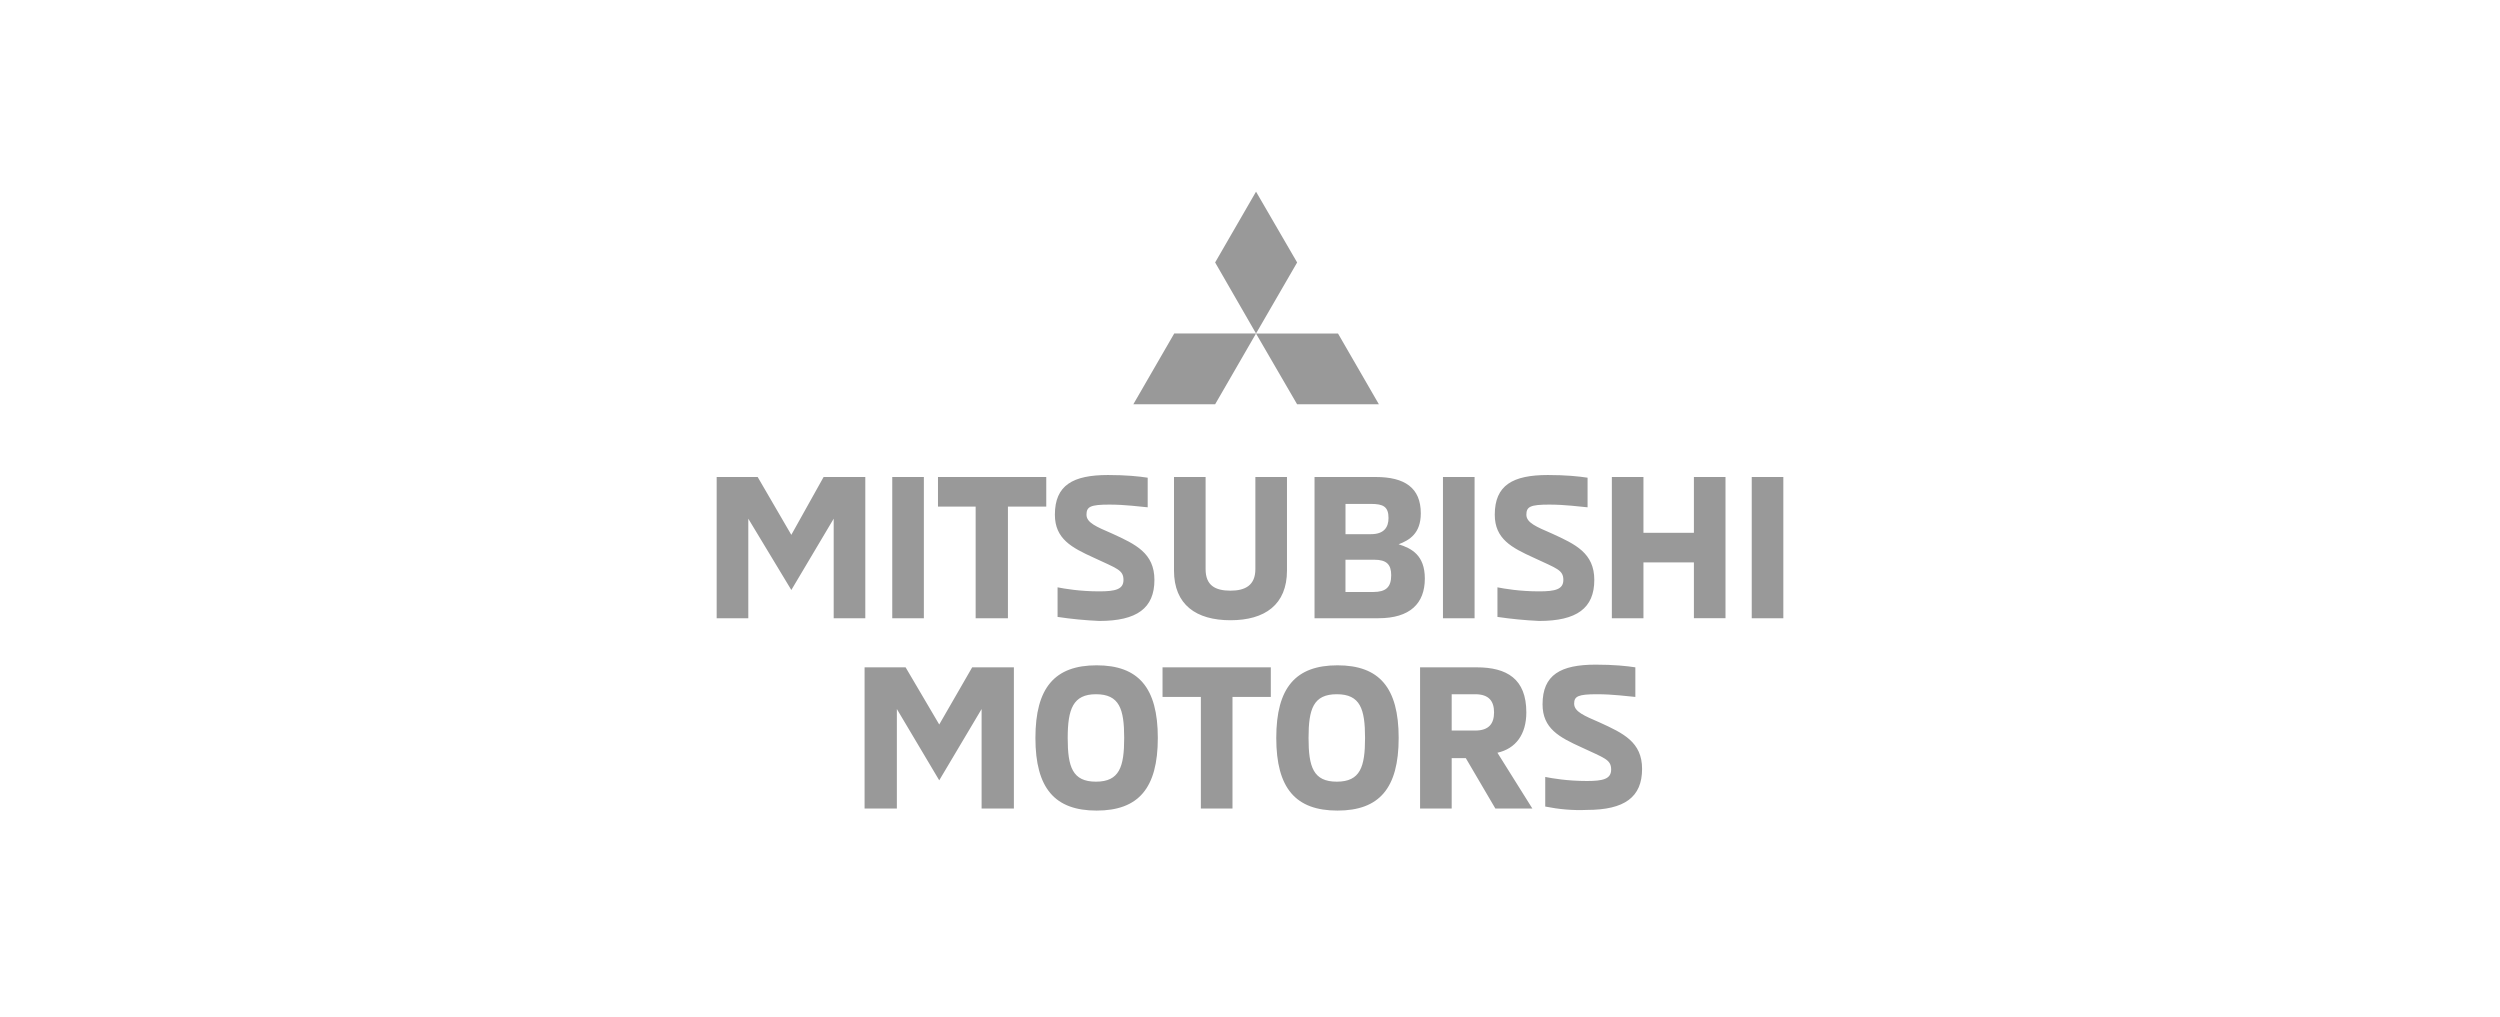
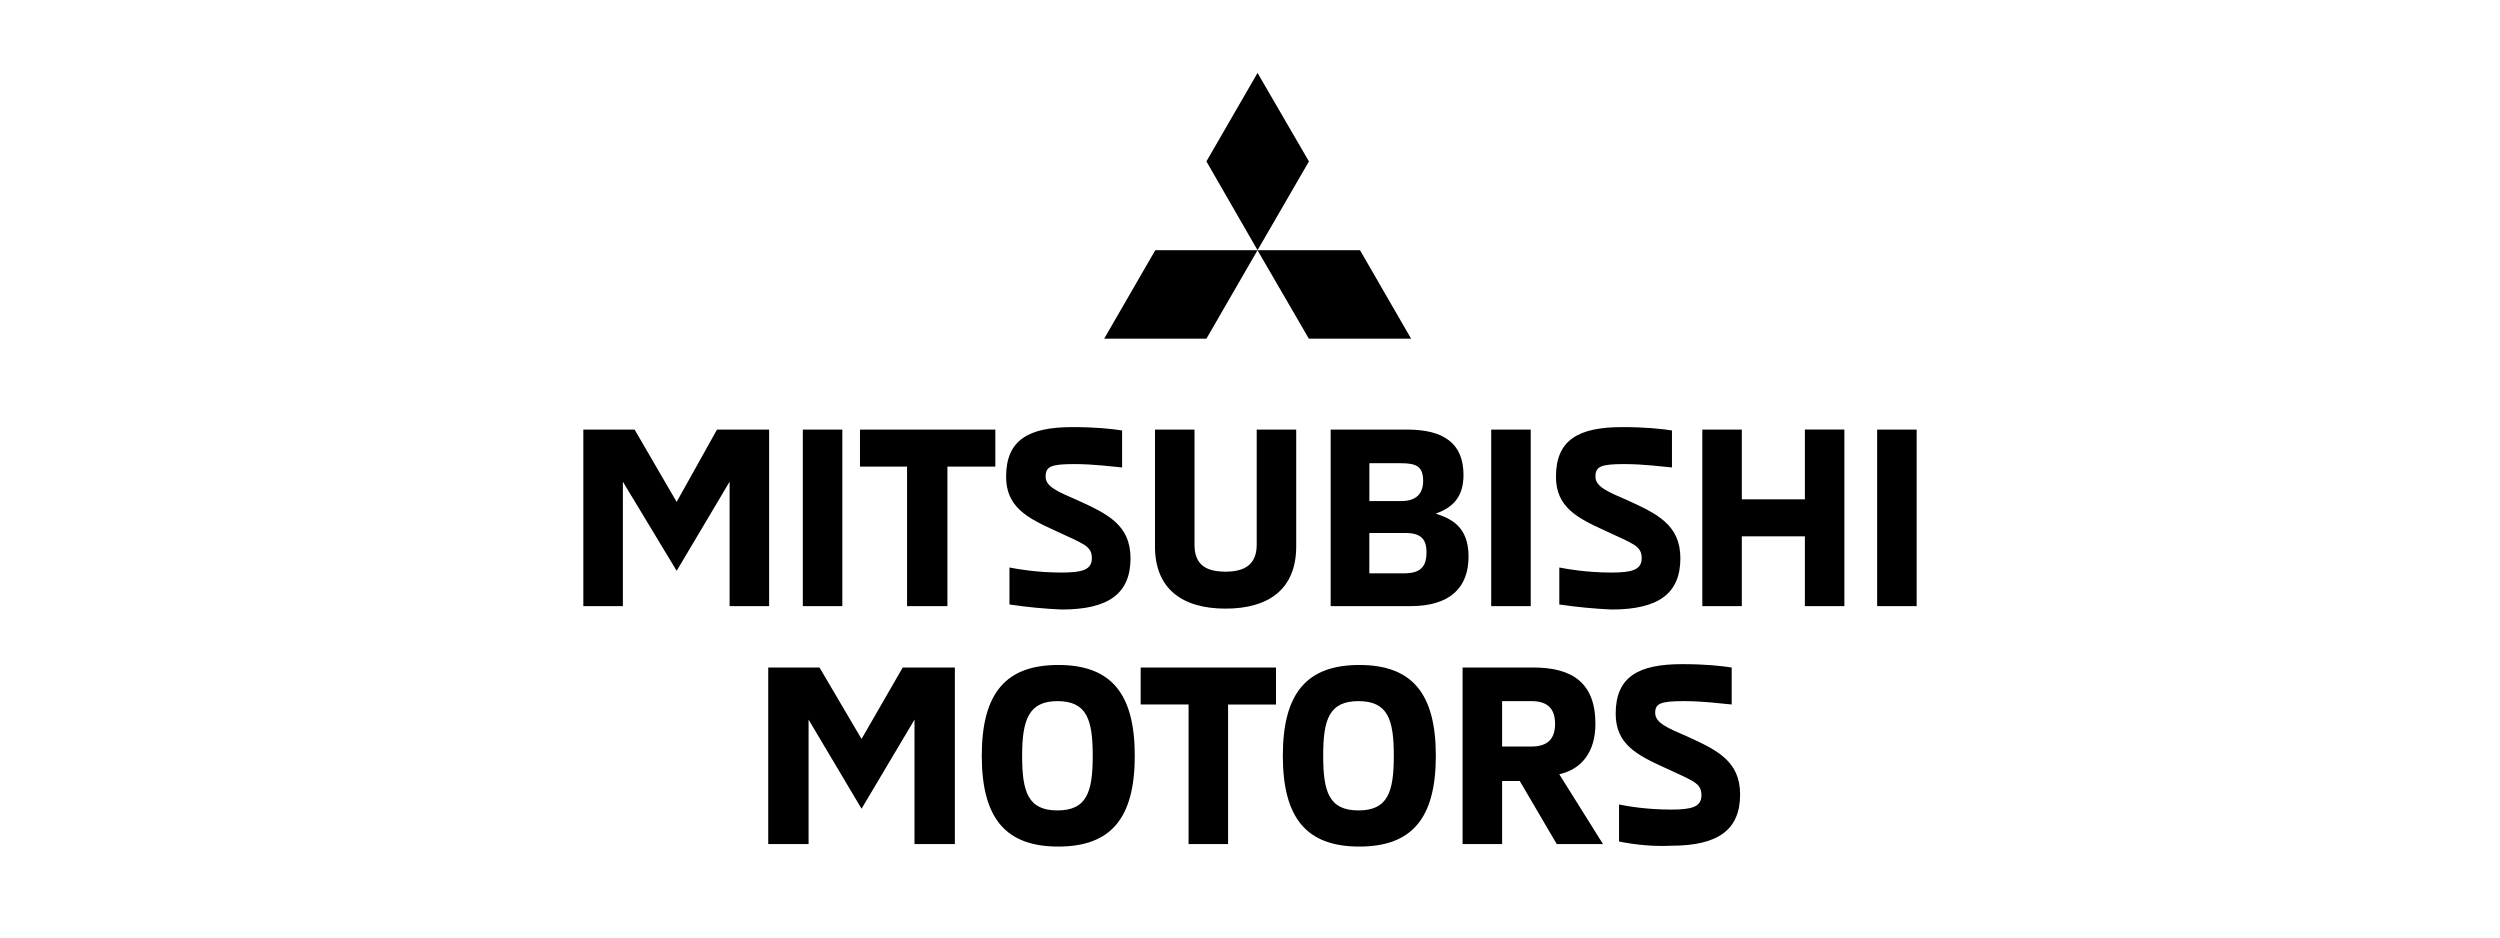
- <svg xmlns="http://www.w3.org/2000/svg" width="150" height="61" fill="none">
-   <path d="M50.021 37.094v-5.972L47.48 35.4l-2.582-4.278v5.972H43v-8.473h2.461l2.018 3.47 1.937-3.47h2.502v8.473H50.02ZM55.432 28.62h-1.897v8.474h1.897v-8.473ZM56.28 28.62h6.496v1.776h-2.3v6.698h-1.937v-6.698h-2.26v-1.775ZM63.454 37.014V35.24c.404.08 1.332.242 2.502.242.969 0 1.453-.121 1.453-.686 0-.605-.404-.686-1.776-1.332-1.331-.605-2.34-1.13-2.34-2.582 0-1.776 1.09-2.381 3.188-2.381 1.09 0 1.856.08 2.38.161v1.776c-.484-.04-1.331-.162-2.3-.162-1.13 0-1.372.122-1.372.606s.606.726 1.534 1.13c1.412.645 2.542 1.17 2.542 2.784 0 1.694-1.05 2.461-3.309 2.461a23.934 23.934 0 0 1-2.502-.242ZM70.44 34.23v-5.61h1.896v5.529c0 .968.565 1.291 1.493 1.291.888 0 1.493-.323 1.493-1.291V28.62h1.897v5.608c0 2.058-1.332 2.986-3.39 2.986s-3.39-.928-3.39-2.986ZM78.832 28.62h3.712c1.735 0 2.704.646 2.704 2.18 0 1.21-.686 1.614-1.332 1.856.767.242 1.574.645 1.574 2.058 0 1.493-.888 2.38-2.784 2.38h-3.834v-8.473h-.04Zm3.43 3.43c.767 0 1.049-.403 1.049-.968 0-.686-.323-.847-1.05-.847H80.73v1.816h1.533Zm.12 3.47c.768 0 1.09-.282 1.09-1.008 0-.646-.282-.928-1.008-.928h-1.736v1.937h1.655ZM88.475 28.62h-1.897v8.474h1.897v-8.473ZM89.847 37.014V35.24c.404.08 1.332.242 2.502.242.968 0 1.452-.121 1.452-.686 0-.605-.403-.686-1.775-1.332-1.332-.605-2.34-1.13-2.34-2.582 0-1.776 1.089-2.381 3.187-2.381 1.09 0 1.856.08 2.381.161v1.776c-.484-.04-1.332-.162-2.3-.162-1.13 0-1.372.122-1.372.606s.605.726 1.533 1.13c1.413.645 2.543 1.17 2.543 2.784 0 1.694-1.05 2.461-3.31 2.461a25.05 25.05 0 0 1-2.501-.242ZM101.634 37.094v-3.349h-3.027v3.35h-1.896V28.62h1.896v3.349h3.027v-3.35h1.896v8.474h-1.896ZM107 28.62h-1.896v8.474H107v-8.473ZM58.896 48.514v-5.972l-2.542 4.277-2.542-4.277v5.972h-1.937V40.04h2.461l2.018 3.43 1.977-3.43h2.502v8.474h-1.937ZM62.125 44.277c0-3.026 1.17-4.358 3.672-4.358 2.502 0 3.672 1.332 3.672 4.358s-1.17 4.358-3.672 4.358c-2.502 0-3.672-1.332-3.672-4.358Zm5.326 0c0-1.735-.282-2.623-1.694-2.623-1.372 0-1.695.888-1.695 2.623 0 1.735.282 2.623 1.695 2.623 1.412 0 1.694-.888 1.694-2.623ZM69.752 40.04h6.497v1.776h-2.3v6.698h-1.897v-6.699h-2.3V40.04ZM76.576 44.277c0-3.026 1.17-4.358 3.672-4.358 2.502 0 3.672 1.332 3.672 4.358s-1.17 4.358-3.672 4.358c-2.502 0-3.672-1.332-3.672-4.358Zm5.327 0c0-1.735-.283-2.623-1.695-2.623-1.412 0-1.695.888-1.695 2.623 0 1.735.282 2.623 1.695 2.623 1.412 0 1.695-.888 1.695-2.623ZM85.164 40.04h3.43c1.816 0 2.986.686 2.986 2.704 0 1.331-.646 2.178-1.735 2.42l2.098 3.35h-2.22l-1.775-3.027h-.847v3.027h-1.897V40.04h-.04Zm3.35 3.793c.847 0 1.129-.444 1.129-1.09 0-.645-.282-1.089-1.13-1.089h-1.412v2.18h1.412ZM92.714 48.393v-1.776c.404.081 1.332.243 2.502.243.968 0 1.453-.121 1.453-.686 0-.606-.404-.686-1.776-1.332-1.332-.605-2.34-1.13-2.34-2.582 0-1.776 1.09-2.381 3.188-2.381 1.089 0 1.856.08 2.38.161v1.776c-.484-.04-1.331-.162-2.3-.162-1.13 0-1.372.121-1.372.565 0 .484.606.727 1.534 1.13 1.412.646 2.542 1.17 2.542 2.784 0 1.695-1.05 2.462-3.31 2.462-.847.04-1.694-.04-2.5-.202ZM77.828 15.748 75.362 11.5l-2.454 4.248 2.454 4.261 2.466-4.26ZM77.826 24.257h4.907L80.28 20.01h-4.92l2.467 4.248Z" fill="#000" fill-opacity=".4" />
-   <path d="M72.908 24.257H68l2.454-4.248h4.908l-2.454 4.248Z" fill="#000" fill-opacity=".4" />
+ <svg xmlns="http://www.w3.org/2000/svg" width="120" height="45" fill="none">
+   <path d="M35.021 29.094v-5.972L32.48 27.4l-2.582-4.278v5.972H28v-8.473h2.461l2.018 3.47 1.937-3.47h2.502v8.473H35.02ZM40.432 20.62h-1.897v8.474h1.897v-8.473ZM41.28 20.62h6.496v1.776h-2.3v6.698h-1.937v-6.698h-2.26v-1.775ZM48.454 29.014V27.24c.404.08 1.332.242 2.502.242.969 0 1.453-.121 1.453-.686 0-.606-.404-.686-1.776-1.332-1.331-.605-2.34-1.13-2.34-2.582 0-1.776 1.09-2.381 3.188-2.381 1.09 0 1.856.08 2.38.161v1.776c-.484-.04-1.331-.162-2.3-.162-1.13 0-1.371.122-1.371.606s.605.726 1.533 1.13c1.412.645 2.542 1.17 2.542 2.784 0 1.694-1.05 2.461-3.309 2.461a23.907 23.907 0 0 1-2.502-.242ZM55.44 26.23v-5.61h1.896v5.529c0 .968.565 1.291 1.493 1.291.888 0 1.493-.323 1.493-1.291V20.62h1.896v5.608c0 2.058-1.331 2.986-3.389 2.986s-3.39-.928-3.39-2.986M63.832 20.62h3.712c1.735 0 2.704.646 2.704 2.18 0 1.21-.686 1.614-1.332 1.856.767.242 1.574.645 1.574 2.058 0 1.493-.888 2.38-2.784 2.38h-3.834v-8.473h-.04Zm3.43 3.43c.767 0 1.049-.403 1.049-.968 0-.686-.323-.847-1.05-.847H65.73v1.816h1.533Zm.12 3.47c.768 0 1.09-.282 1.09-1.008 0-.646-.282-.928-1.008-.928h-1.736v1.937h1.655ZM73.475 20.62h-1.897v8.474h1.897v-8.473ZM74.847 29.014V27.24c.404.08 1.332.242 2.502.242.968 0 1.452-.121 1.452-.686 0-.606-.403-.686-1.775-1.332-1.332-.605-2.34-1.13-2.34-2.582 0-1.776 1.089-2.381 3.187-2.381 1.09 0 1.856.08 2.381.161v1.776c-.484-.04-1.332-.162-2.3-.162-1.13 0-1.372.122-1.372.606s.605.726 1.533 1.13c1.413.645 2.543 1.17 2.543 2.784 0 1.694-1.05 2.461-3.31 2.461a25.02 25.02 0 0 1-2.501-.242M86.634 29.094v-3.349h-3.027v3.35h-1.896V20.62h1.896v3.349h3.027v-3.35h1.896v8.474h-1.896ZM92 20.62h-1.897v8.474H92v-8.473ZM43.896 40.514v-5.972l-2.542 4.277-2.542-4.277v5.972h-1.937V32.04h2.461l2.018 3.43 1.977-3.43h2.502v8.474h-1.937ZM47.125 36.277c0-3.026 1.17-4.358 3.672-4.358 2.502 0 3.672 1.332 3.672 4.358s-1.17 4.358-3.672 4.358c-2.502 0-3.672-1.332-3.672-4.358Zm5.326 0c0-1.735-.282-2.623-1.694-2.623-1.372 0-1.695.888-1.695 2.623 0 1.735.282 2.623 1.695 2.623 1.412 0 1.694-.888 1.694-2.623ZM54.752 32.04h6.496v1.776h-2.3v6.698h-1.896v-6.699h-2.3V32.04ZM61.576 36.277c0-3.026 1.17-4.358 3.672-4.358 2.502 0 3.672 1.332 3.672 4.358s-1.17 4.358-3.672 4.358c-2.502 0-3.672-1.332-3.672-4.358Zm5.327 0c0-1.735-.283-2.623-1.695-2.623-1.413 0-1.695.888-1.695 2.623 0 1.735.282 2.623 1.695 2.623 1.412 0 1.695-.888 1.695-2.623ZM70.164 32.04h3.43c1.816 0 2.986.686 2.986 2.704 0 1.331-.646 2.178-1.735 2.42l2.098 3.35h-2.22l-1.775-3.027h-.847v3.027h-1.897V32.04h-.04Zm3.35 3.793c.847 0 1.129-.444 1.129-1.09 0-.645-.282-1.089-1.13-1.089h-1.412v2.18h1.412ZM77.714 40.393v-1.776c.404.081 1.332.243 2.502.243.968 0 1.453-.121 1.453-.686 0-.606-.404-.686-1.776-1.332-1.332-.605-2.34-1.13-2.34-2.582 0-1.776 1.09-2.381 3.188-2.381 1.089 0 1.856.08 2.38.161v1.776c-.484-.04-1.331-.162-2.3-.162-1.13 0-1.372.121-1.372.565 0 .484.606.727 1.534 1.13 1.412.646 2.542 1.17 2.542 2.784 0 1.695-1.05 2.462-3.31 2.462-.847.04-1.694-.04-2.5-.202M62.828 7.748 60.362 3.5l-2.454 4.248 2.454 4.261 2.466-4.26ZM62.825 16.257h4.908L65.28 12.01h-4.92l2.466 4.248Z" fill="#000" />
+   <path d="M57.908 16.257H53l2.454-4.248h4.908l-2.454 4.248Z" fill="#000" />
</svg>
